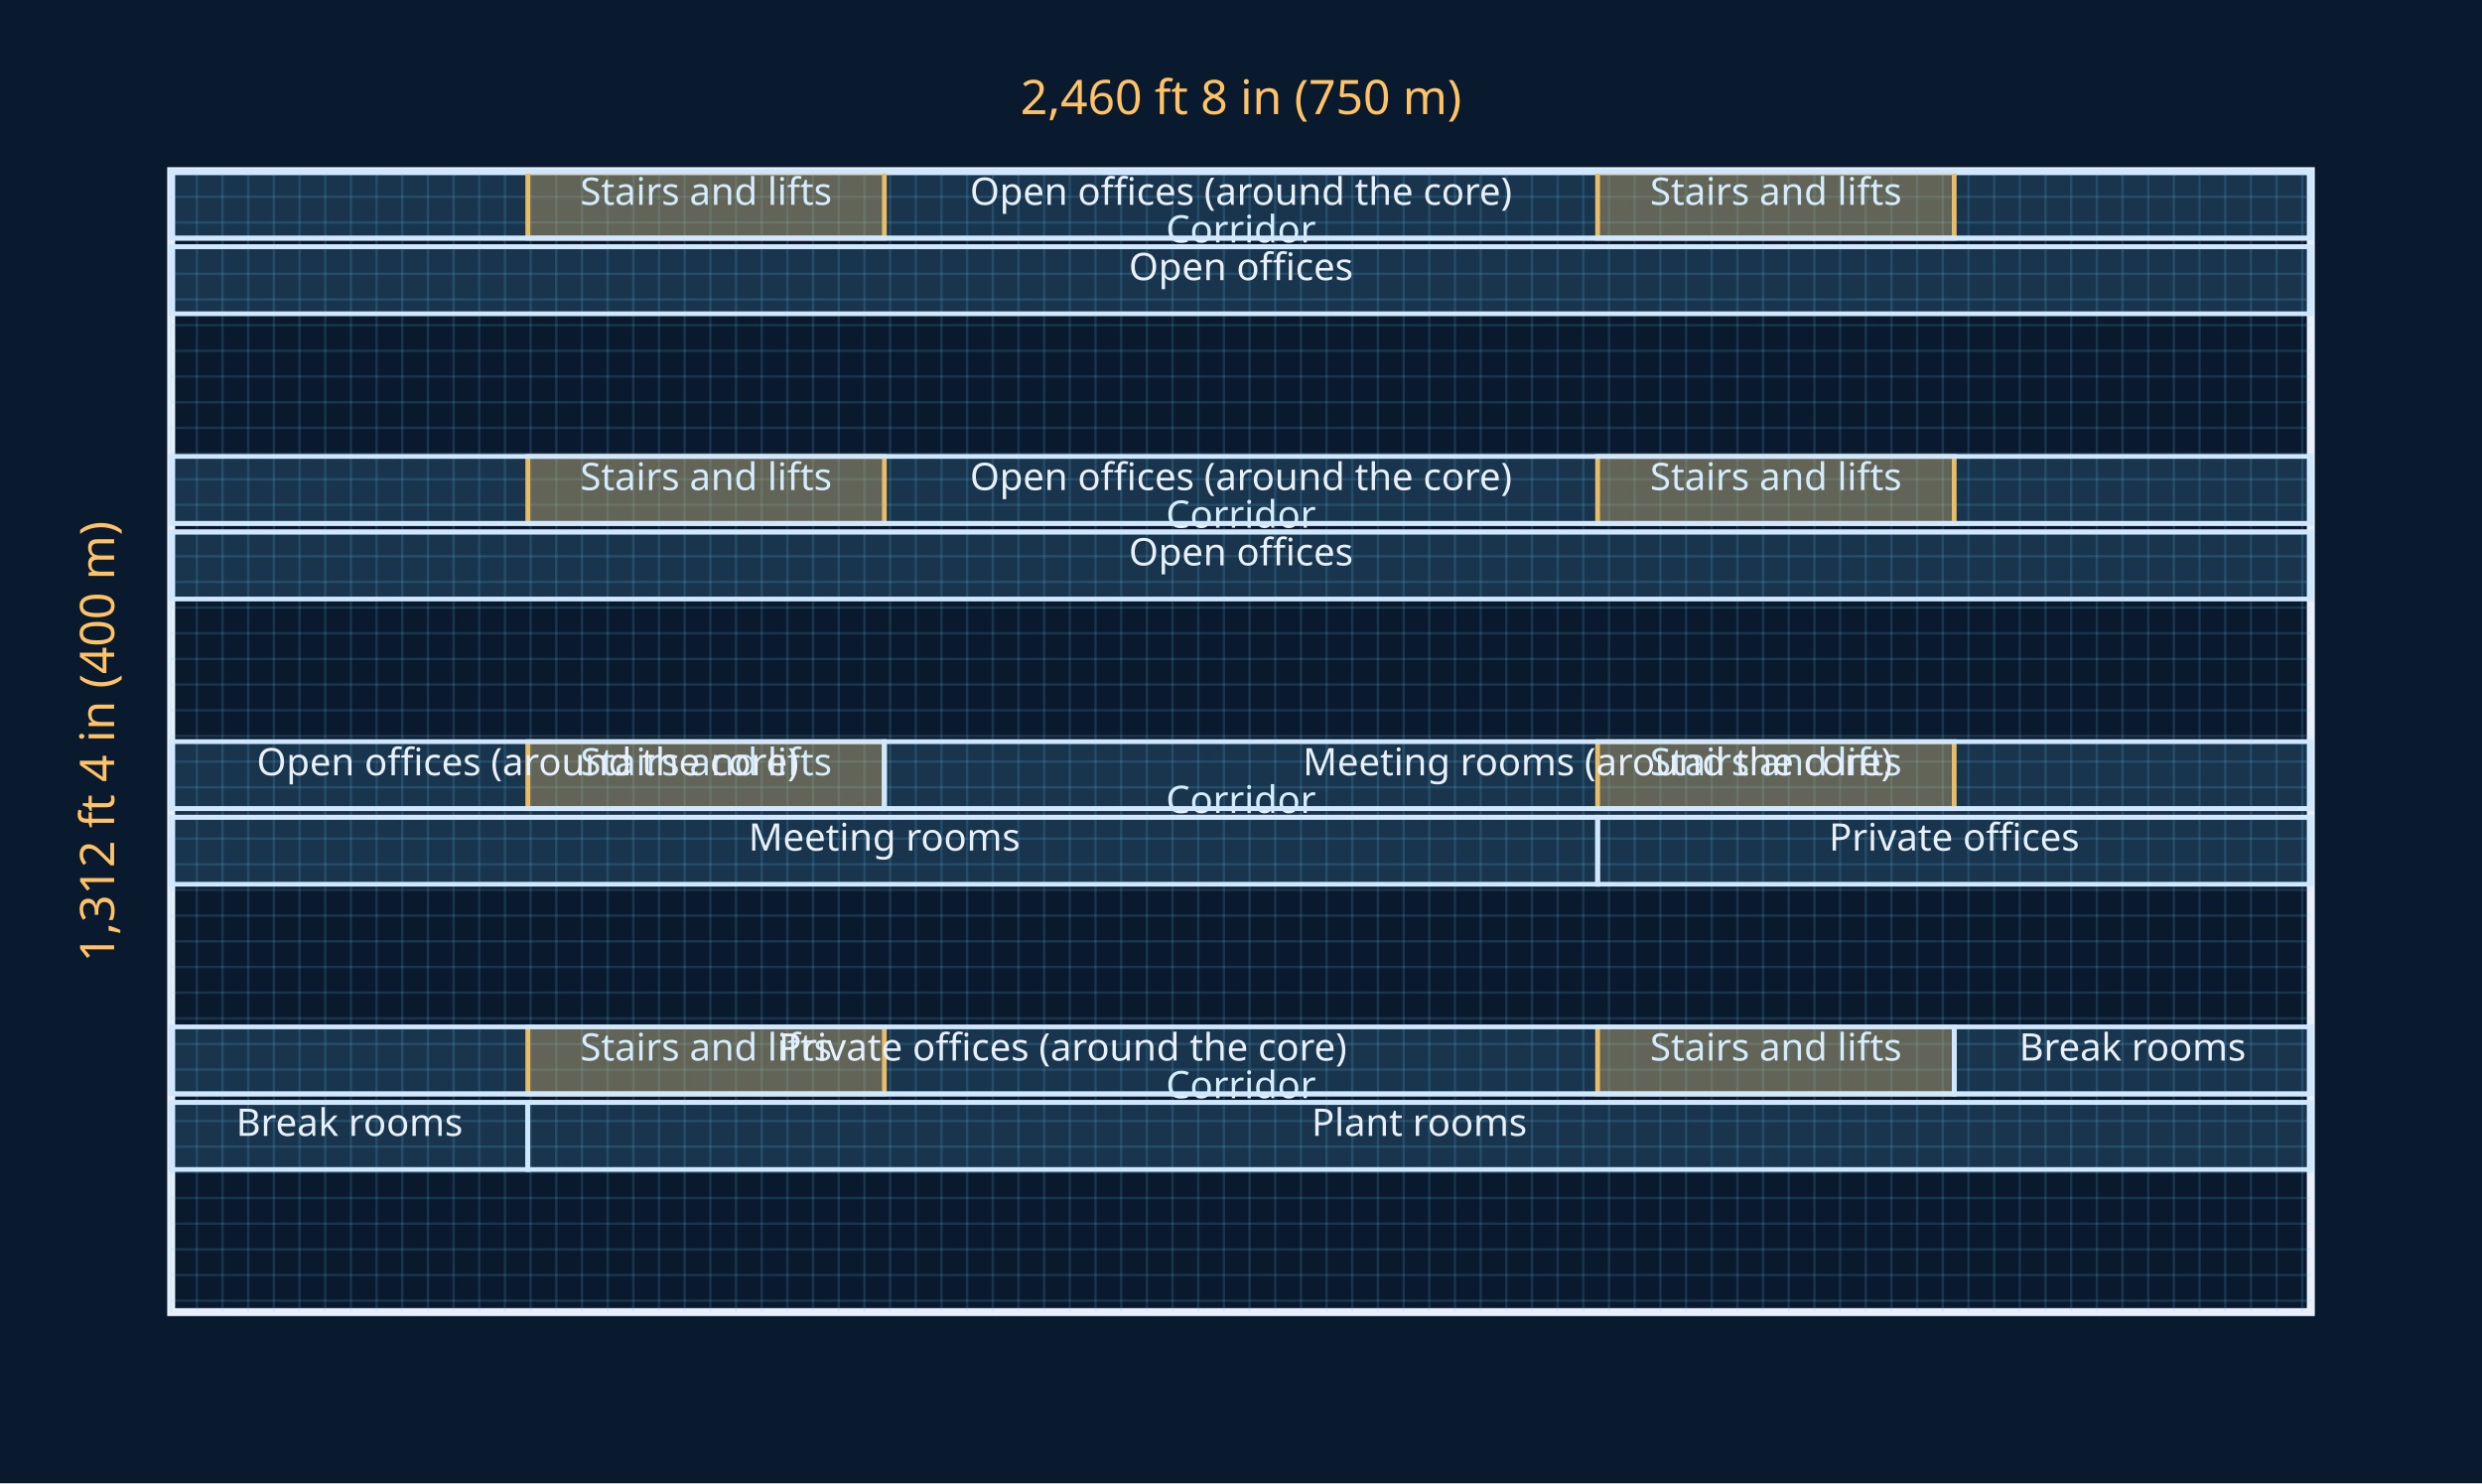
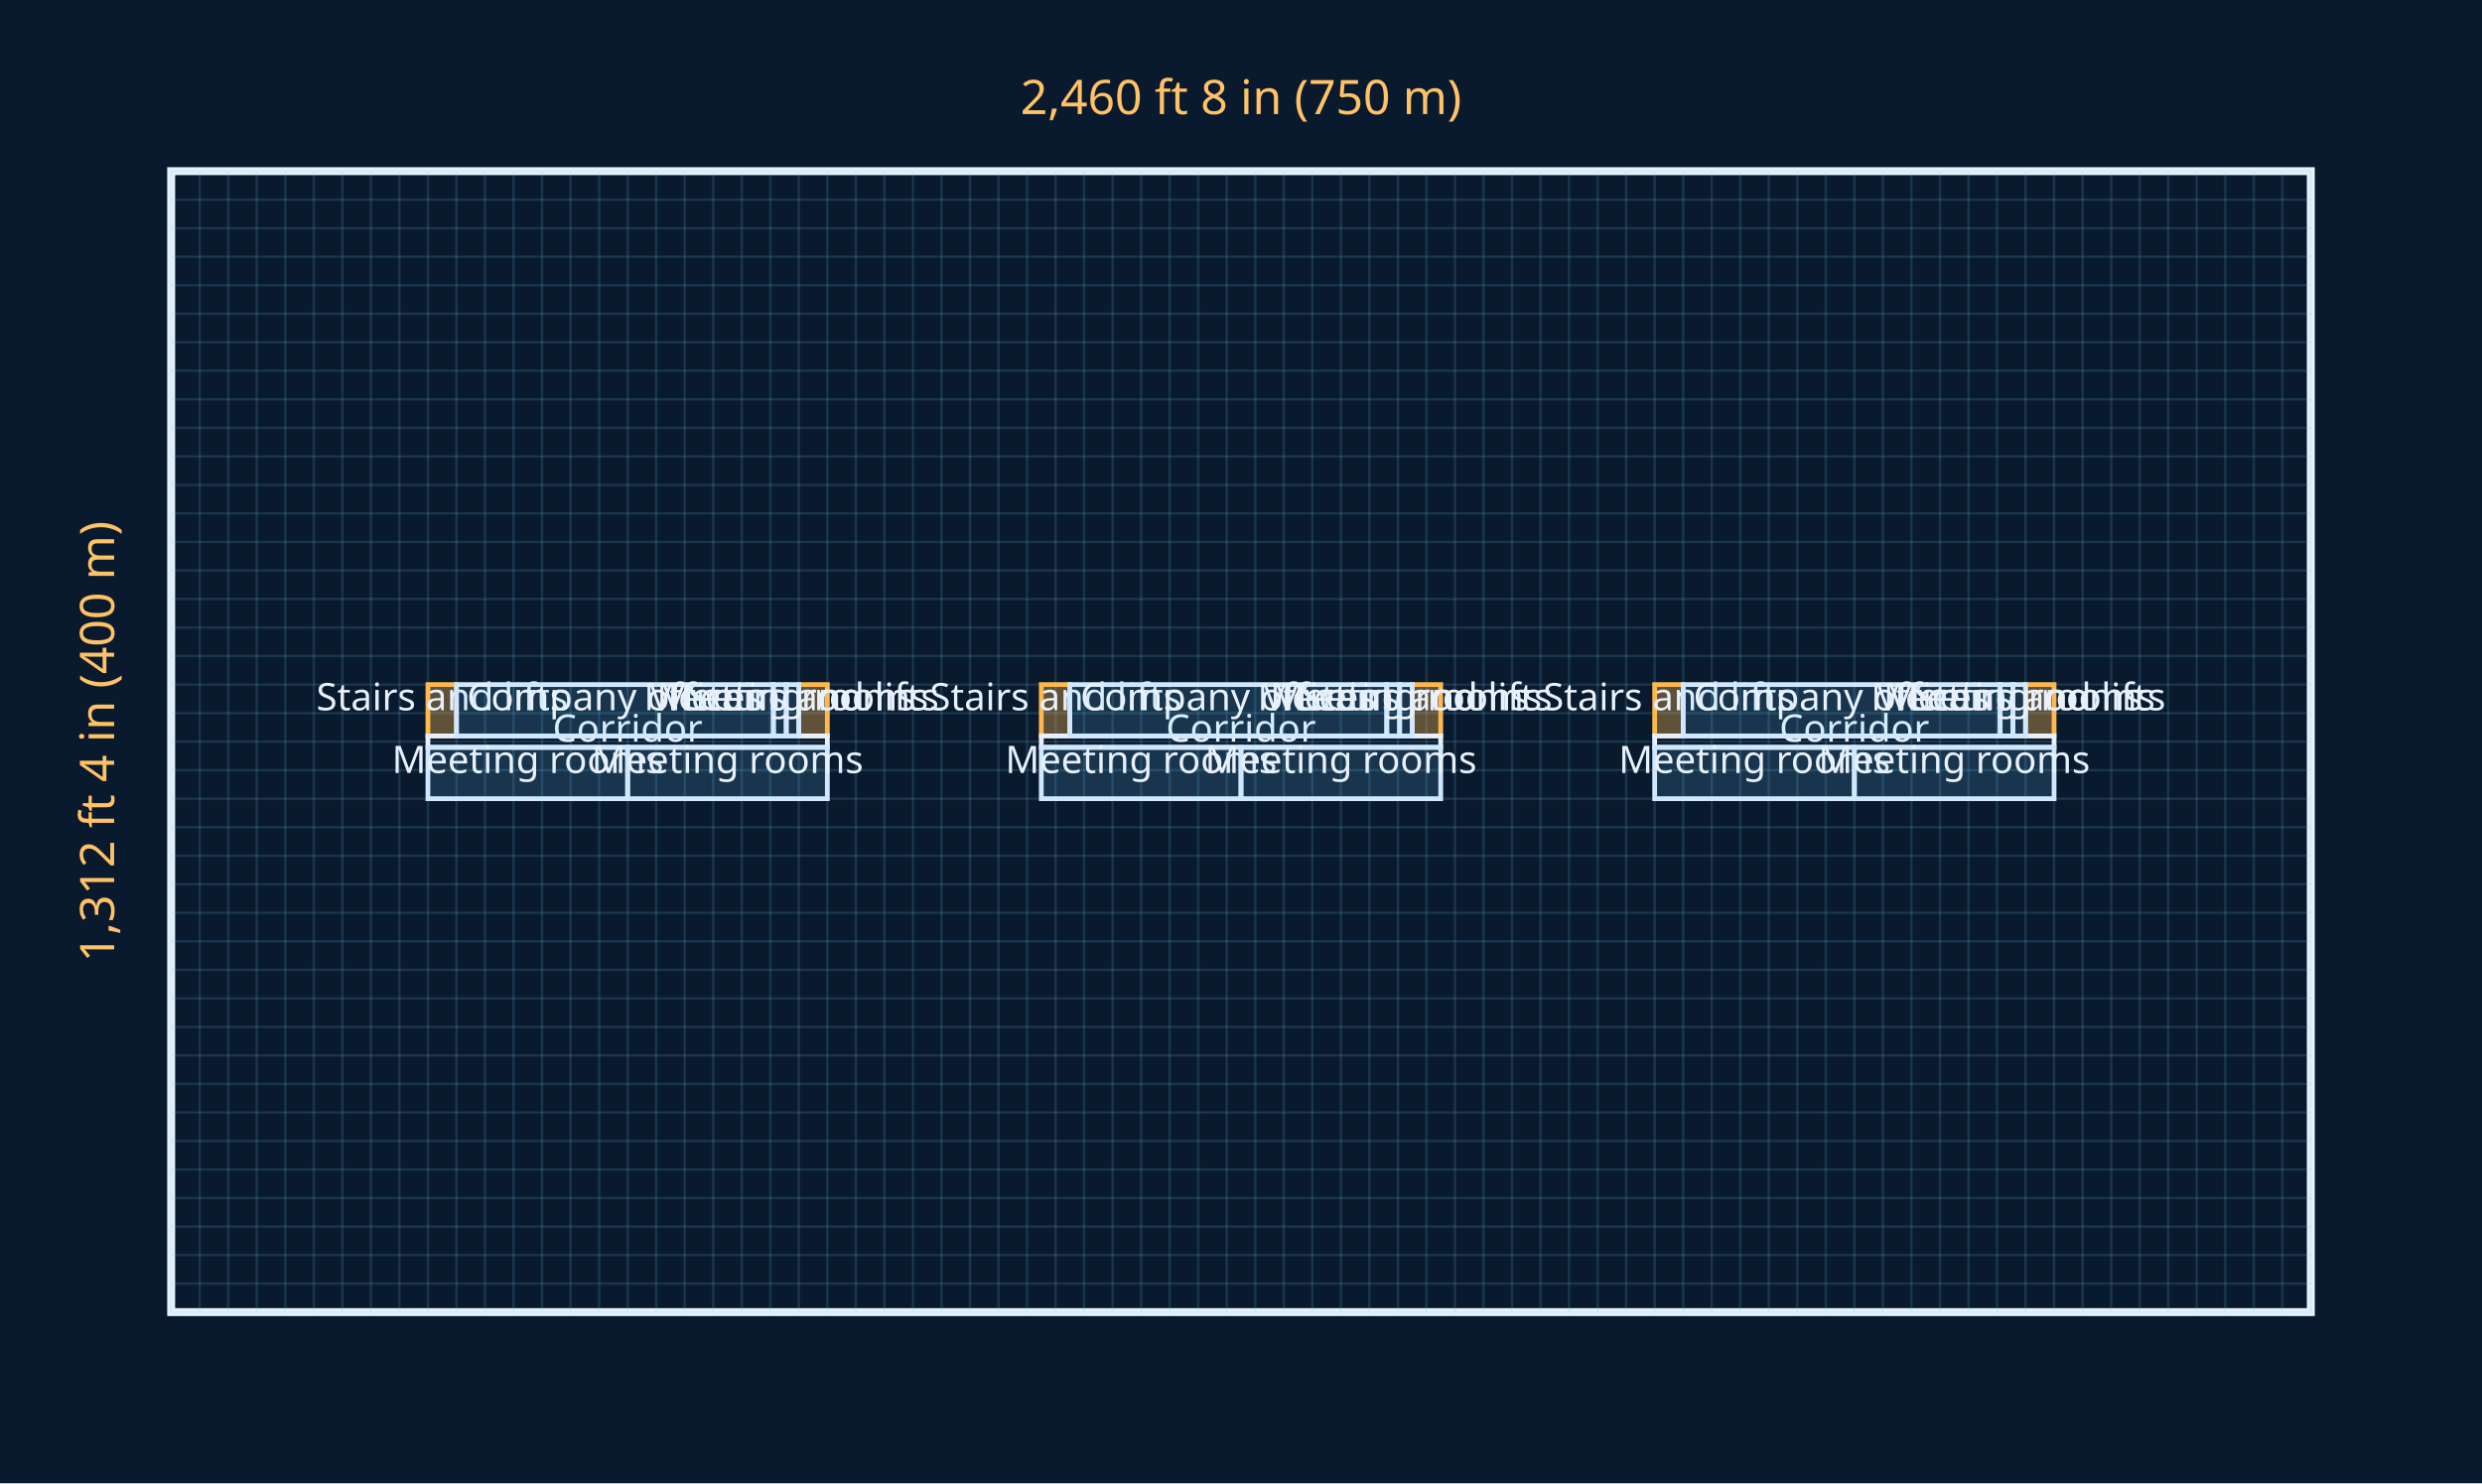
<svg xmlns="http://www.w3.org/2000/svg" viewBox="-60.0 -60.0 870.0 520.0" font-family="Segoe UI, sans-serif">
  <rect x="-60.0" y="-60.0" width="870.0" height="520.0" fill="#0a1a2e" />
  <rect x="0" y="0" width="750.0" height="400.0" fill="none" stroke="#e8f1fb" stroke-width="2.78" />
  <line x1="0.0" y1="0" x2="0.0" y2="400.0" stroke="#6fd0ff" stroke-opacity=".15" stroke-width="0.83" />
-   <line x1="9.0" y1="0" x2="9.0" y2="400.0" stroke="#6fd0ff" stroke-opacity=".15" stroke-width="0.83" />
-   <line x1="18.0" y1="0" x2="18.0" y2="400.0" stroke="#6fd0ff" stroke-opacity=".15" stroke-width="0.83" />
-   <line x1="27.0" y1="0" x2="27.0" y2="400.0" stroke="#6fd0ff" stroke-opacity=".15" stroke-width="0.83" />
-   <line x1="36.0" y1="0" x2="36.0" y2="400.0" stroke="#6fd0ff" stroke-opacity=".15" stroke-width="0.83" />
-   <line x1="45.0" y1="0" x2="45.0" y2="400.0" stroke="#6fd0ff" stroke-opacity=".15" stroke-width="0.83" />
-   <line x1="54.0" y1="0" x2="54.0" y2="400.0" stroke="#6fd0ff" stroke-opacity=".15" stroke-width="0.83" />
-   <line x1="63.0" y1="0" x2="63.0" y2="400.0" stroke="#6fd0ff" stroke-opacity=".15" stroke-width="0.83" />
-   <line x1="72.0" y1="0" x2="72.0" y2="400.0" stroke="#6fd0ff" stroke-opacity=".15" stroke-width="0.83" />
-   <line x1="81.0" y1="0" x2="81.0" y2="400.0" stroke="#6fd0ff" stroke-opacity=".15" stroke-width="0.83" />
+   <line x1="10.0" y1="0" x2="10.0" y2="400.0" stroke="#6fd0ff" stroke-opacity=".15" stroke-width="0.83" />
+   <line x1="20.0" y1="0" x2="20.0" y2="400.0" stroke="#6fd0ff" stroke-opacity=".15" stroke-width="0.83" />
+   <line x1="30.0" y1="0" x2="30.0" y2="400.0" stroke="#6fd0ff" stroke-opacity=".15" stroke-width="0.83" />
+   <line x1="40.0" y1="0" x2="40.0" y2="400.0" stroke="#6fd0ff" stroke-opacity=".15" stroke-width="0.83" />
+   <line x1="50.0" y1="0" x2="50.0" y2="400.0" stroke="#6fd0ff" stroke-opacity=".15" stroke-width="0.83" />
+   <line x1="60.0" y1="0" x2="60.0" y2="400.0" stroke="#6fd0ff" stroke-opacity=".15" stroke-width="0.83" />
+   <line x1="70.0" y1="0" x2="70.0" y2="400.0" stroke="#6fd0ff" stroke-opacity=".15" stroke-width="0.83" />
+   <line x1="80.0" y1="0" x2="80.0" y2="400.0" stroke="#6fd0ff" stroke-opacity=".15" stroke-width="0.83" />
  <line x1="90.0" y1="0" x2="90.0" y2="400.0" stroke="#6fd0ff" stroke-opacity=".15" stroke-width="0.83" />
-   <line x1="99.0" y1="0" x2="99.0" y2="400.0" stroke="#6fd0ff" stroke-opacity=".15" stroke-width="0.83" />
-   <line x1="108.0" y1="0" x2="108.0" y2="400.0" stroke="#6fd0ff" stroke-opacity=".15" stroke-width="0.83" />
-   <line x1="117.0" y1="0" x2="117.0" y2="400.0" stroke="#6fd0ff" stroke-opacity=".15" stroke-width="0.83" />
-   <line x1="126.0" y1="0" x2="126.0" y2="400.0" stroke="#6fd0ff" stroke-opacity=".15" stroke-width="0.83" />
-   <line x1="135.0" y1="0" x2="135.0" y2="400.0" stroke="#6fd0ff" stroke-opacity=".15" stroke-width="0.83" />
-   <line x1="144.0" y1="0" x2="144.0" y2="400.0" stroke="#6fd0ff" stroke-opacity=".15" stroke-width="0.83" />
-   <line x1="153.0" y1="0" x2="153.0" y2="400.0" stroke="#6fd0ff" stroke-opacity=".15" stroke-width="0.83" />
-   <line x1="162.0" y1="0" x2="162.0" y2="400.0" stroke="#6fd0ff" stroke-opacity=".15" stroke-width="0.83" />
-   <line x1="171.0" y1="0" x2="171.0" y2="400.0" stroke="#6fd0ff" stroke-opacity=".15" stroke-width="0.83" />
+   <line x1="100.0" y1="0" x2="100.0" y2="400.0" stroke="#6fd0ff" stroke-opacity=".15" stroke-width="0.83" />
+   <line x1="110.0" y1="0" x2="110.0" y2="400.0" stroke="#6fd0ff" stroke-opacity=".15" stroke-width="0.83" />
+   <line x1="120.0" y1="0" x2="120.0" y2="400.0" stroke="#6fd0ff" stroke-opacity=".15" stroke-width="0.83" />
+   <line x1="130.0" y1="0" x2="130.0" y2="400.0" stroke="#6fd0ff" stroke-opacity=".15" stroke-width="0.83" />
+   <line x1="140.0" y1="0" x2="140.0" y2="400.0" stroke="#6fd0ff" stroke-opacity=".15" stroke-width="0.83" />
+   <line x1="150.0" y1="0" x2="150.0" y2="400.0" stroke="#6fd0ff" stroke-opacity=".15" stroke-width="0.83" />
+   <line x1="160.0" y1="0" x2="160.0" y2="400.0" stroke="#6fd0ff" stroke-opacity=".15" stroke-width="0.83" />
+   <line x1="170.0" y1="0" x2="170.0" y2="400.0" stroke="#6fd0ff" stroke-opacity=".15" stroke-width="0.83" />
  <line x1="180.0" y1="0" x2="180.0" y2="400.0" stroke="#6fd0ff" stroke-opacity=".15" stroke-width="0.83" />
-   <line x1="189.0" y1="0" x2="189.0" y2="400.0" stroke="#6fd0ff" stroke-opacity=".15" stroke-width="0.83" />
-   <line x1="198.0" y1="0" x2="198.0" y2="400.0" stroke="#6fd0ff" stroke-opacity=".15" stroke-width="0.83" />
-   <line x1="207.0" y1="0" x2="207.0" y2="400.0" stroke="#6fd0ff" stroke-opacity=".15" stroke-width="0.83" />
-   <line x1="216.0" y1="0" x2="216.0" y2="400.0" stroke="#6fd0ff" stroke-opacity=".15" stroke-width="0.83" />
-   <line x1="225.0" y1="0" x2="225.0" y2="400.0" stroke="#6fd0ff" stroke-opacity=".15" stroke-width="0.83" />
-   <line x1="234.0" y1="0" x2="234.0" y2="400.0" stroke="#6fd0ff" stroke-opacity=".15" stroke-width="0.83" />
-   <line x1="243.0" y1="0" x2="243.0" y2="400.0" stroke="#6fd0ff" stroke-opacity=".15" stroke-width="0.83" />
-   <line x1="252.0" y1="0" x2="252.0" y2="400.0" stroke="#6fd0ff" stroke-opacity=".15" stroke-width="0.83" />
-   <line x1="261.0" y1="0" x2="261.0" y2="400.0" stroke="#6fd0ff" stroke-opacity=".15" stroke-width="0.83" />
+   <line x1="190.0" y1="0" x2="190.0" y2="400.0" stroke="#6fd0ff" stroke-opacity=".15" stroke-width="0.83" />
+   <line x1="200.0" y1="0" x2="200.0" y2="400.0" stroke="#6fd0ff" stroke-opacity=".15" stroke-width="0.83" />
+   <line x1="210.0" y1="0" x2="210.0" y2="400.0" stroke="#6fd0ff" stroke-opacity=".15" stroke-width="0.83" />
+   <line x1="220.0" y1="0" x2="220.0" y2="400.0" stroke="#6fd0ff" stroke-opacity=".15" stroke-width="0.83" />
+   <line x1="230.0" y1="0" x2="230.0" y2="400.0" stroke="#6fd0ff" stroke-opacity=".15" stroke-width="0.83" />
+   <line x1="240.0" y1="0" x2="240.0" y2="400.0" stroke="#6fd0ff" stroke-opacity=".15" stroke-width="0.83" />
+   <line x1="250.0" y1="0" x2="250.0" y2="400.0" stroke="#6fd0ff" stroke-opacity=".15" stroke-width="0.83" />
+   <line x1="260.0" y1="0" x2="260.0" y2="400.0" stroke="#6fd0ff" stroke-opacity=".15" stroke-width="0.83" />
  <line x1="270.0" y1="0" x2="270.0" y2="400.0" stroke="#6fd0ff" stroke-opacity=".15" stroke-width="0.83" />
-   <line x1="279.0" y1="0" x2="279.0" y2="400.0" stroke="#6fd0ff" stroke-opacity=".15" stroke-width="0.83" />
-   <line x1="288.0" y1="0" x2="288.0" y2="400.0" stroke="#6fd0ff" stroke-opacity=".15" stroke-width="0.83" />
-   <line x1="297.0" y1="0" x2="297.0" y2="400.0" stroke="#6fd0ff" stroke-opacity=".15" stroke-width="0.83" />
-   <line x1="306.0" y1="0" x2="306.0" y2="400.0" stroke="#6fd0ff" stroke-opacity=".15" stroke-width="0.83" />
-   <line x1="315.0" y1="0" x2="315.0" y2="400.0" stroke="#6fd0ff" stroke-opacity=".15" stroke-width="0.83" />
-   <line x1="324.0" y1="0" x2="324.0" y2="400.0" stroke="#6fd0ff" stroke-opacity=".15" stroke-width="0.83" />
-   <line x1="333.0" y1="0" x2="333.0" y2="400.0" stroke="#6fd0ff" stroke-opacity=".15" stroke-width="0.83" />
-   <line x1="342.0" y1="0" x2="342.0" y2="400.0" stroke="#6fd0ff" stroke-opacity=".15" stroke-width="0.83" />
-   <line x1="351.0" y1="0" x2="351.0" y2="400.0" stroke="#6fd0ff" stroke-opacity=".15" stroke-width="0.83" />
+   <line x1="280.0" y1="0" x2="280.0" y2="400.0" stroke="#6fd0ff" stroke-opacity=".15" stroke-width="0.83" />
+   <line x1="290.0" y1="0" x2="290.0" y2="400.0" stroke="#6fd0ff" stroke-opacity=".15" stroke-width="0.83" />
+   <line x1="300.0" y1="0" x2="300.0" y2="400.0" stroke="#6fd0ff" stroke-opacity=".15" stroke-width="0.83" />
+   <line x1="310.0" y1="0" x2="310.0" y2="400.0" stroke="#6fd0ff" stroke-opacity=".15" stroke-width="0.83" />
+   <line x1="320.0" y1="0" x2="320.0" y2="400.0" stroke="#6fd0ff" stroke-opacity=".15" stroke-width="0.83" />
+   <line x1="330.0" y1="0" x2="330.0" y2="400.0" stroke="#6fd0ff" stroke-opacity=".15" stroke-width="0.83" />
+   <line x1="340.0" y1="0" x2="340.0" y2="400.0" stroke="#6fd0ff" stroke-opacity=".15" stroke-width="0.83" />
+   <line x1="350.0" y1="0" x2="350.0" y2="400.0" stroke="#6fd0ff" stroke-opacity=".15" stroke-width="0.83" />
  <line x1="360.0" y1="0" x2="360.0" y2="400.0" stroke="#6fd0ff" stroke-opacity=".15" stroke-width="0.83" />
-   <line x1="369.0" y1="0" x2="369.0" y2="400.0" stroke="#6fd0ff" stroke-opacity=".15" stroke-width="0.83" />
-   <line x1="378.0" y1="0" x2="378.0" y2="400.0" stroke="#6fd0ff" stroke-opacity=".15" stroke-width="0.83" />
-   <line x1="387.0" y1="0" x2="387.0" y2="400.0" stroke="#6fd0ff" stroke-opacity=".15" stroke-width="0.83" />
-   <line x1="396.0" y1="0" x2="396.0" y2="400.0" stroke="#6fd0ff" stroke-opacity=".15" stroke-width="0.83" />
-   <line x1="405.0" y1="0" x2="405.0" y2="400.0" stroke="#6fd0ff" stroke-opacity=".15" stroke-width="0.83" />
-   <line x1="414.0" y1="0" x2="414.0" y2="400.0" stroke="#6fd0ff" stroke-opacity=".15" stroke-width="0.83" />
-   <line x1="423.0" y1="0" x2="423.0" y2="400.0" stroke="#6fd0ff" stroke-opacity=".15" stroke-width="0.83" />
-   <line x1="432.0" y1="0" x2="432.0" y2="400.0" stroke="#6fd0ff" stroke-opacity=".15" stroke-width="0.83" />
-   <line x1="441.0" y1="0" x2="441.0" y2="400.0" stroke="#6fd0ff" stroke-opacity=".15" stroke-width="0.83" />
+   <line x1="370.0" y1="0" x2="370.0" y2="400.0" stroke="#6fd0ff" stroke-opacity=".15" stroke-width="0.83" />
+   <line x1="380.0" y1="0" x2="380.0" y2="400.0" stroke="#6fd0ff" stroke-opacity=".15" stroke-width="0.83" />
+   <line x1="390.0" y1="0" x2="390.0" y2="400.0" stroke="#6fd0ff" stroke-opacity=".15" stroke-width="0.83" />
+   <line x1="400.0" y1="0" x2="400.0" y2="400.0" stroke="#6fd0ff" stroke-opacity=".15" stroke-width="0.83" />
+   <line x1="410.0" y1="0" x2="410.0" y2="400.0" stroke="#6fd0ff" stroke-opacity=".15" stroke-width="0.83" />
+   <line x1="420.0" y1="0" x2="420.0" y2="400.0" stroke="#6fd0ff" stroke-opacity=".15" stroke-width="0.83" />
+   <line x1="430.0" y1="0" x2="430.0" y2="400.0" stroke="#6fd0ff" stroke-opacity=".15" stroke-width="0.83" />
+   <line x1="440.0" y1="0" x2="440.0" y2="400.0" stroke="#6fd0ff" stroke-opacity=".15" stroke-width="0.83" />
  <line x1="450.0" y1="0" x2="450.0" y2="400.0" stroke="#6fd0ff" stroke-opacity=".15" stroke-width="0.83" />
-   <line x1="459.0" y1="0" x2="459.0" y2="400.0" stroke="#6fd0ff" stroke-opacity=".15" stroke-width="0.83" />
-   <line x1="468.0" y1="0" x2="468.0" y2="400.0" stroke="#6fd0ff" stroke-opacity=".15" stroke-width="0.83" />
-   <line x1="477.0" y1="0" x2="477.0" y2="400.0" stroke="#6fd0ff" stroke-opacity=".15" stroke-width="0.83" />
-   <line x1="486.0" y1="0" x2="486.0" y2="400.0" stroke="#6fd0ff" stroke-opacity=".15" stroke-width="0.83" />
-   <line x1="495.0" y1="0" x2="495.0" y2="400.0" stroke="#6fd0ff" stroke-opacity=".15" stroke-width="0.83" />
-   <line x1="504.0" y1="0" x2="504.0" y2="400.0" stroke="#6fd0ff" stroke-opacity=".15" stroke-width="0.83" />
-   <line x1="513.0" y1="0" x2="513.0" y2="400.0" stroke="#6fd0ff" stroke-opacity=".15" stroke-width="0.83" />
-   <line x1="522.0" y1="0" x2="522.0" y2="400.0" stroke="#6fd0ff" stroke-opacity=".15" stroke-width="0.83" />
-   <line x1="531.0" y1="0" x2="531.0" y2="400.0" stroke="#6fd0ff" stroke-opacity=".15" stroke-width="0.83" />
+   <line x1="460.0" y1="0" x2="460.0" y2="400.0" stroke="#6fd0ff" stroke-opacity=".15" stroke-width="0.83" />
+   <line x1="470.0" y1="0" x2="470.0" y2="400.0" stroke="#6fd0ff" stroke-opacity=".15" stroke-width="0.83" />
+   <line x1="480.0" y1="0" x2="480.0" y2="400.0" stroke="#6fd0ff" stroke-opacity=".15" stroke-width="0.83" />
+   <line x1="490.0" y1="0" x2="490.0" y2="400.0" stroke="#6fd0ff" stroke-opacity=".15" stroke-width="0.83" />
+   <line x1="500.0" y1="0" x2="500.0" y2="400.0" stroke="#6fd0ff" stroke-opacity=".15" stroke-width="0.83" />
+   <line x1="510.0" y1="0" x2="510.0" y2="400.0" stroke="#6fd0ff" stroke-opacity=".15" stroke-width="0.83" />
+   <line x1="520.0" y1="0" x2="520.0" y2="400.0" stroke="#6fd0ff" stroke-opacity=".15" stroke-width="0.83" />
+   <line x1="530.0" y1="0" x2="530.0" y2="400.0" stroke="#6fd0ff" stroke-opacity=".15" stroke-width="0.83" />
  <line x1="540.0" y1="0" x2="540.0" y2="400.0" stroke="#6fd0ff" stroke-opacity=".15" stroke-width="0.83" />
-   <line x1="549.0" y1="0" x2="549.0" y2="400.0" stroke="#6fd0ff" stroke-opacity=".15" stroke-width="0.83" />
-   <line x1="558.0" y1="0" x2="558.0" y2="400.0" stroke="#6fd0ff" stroke-opacity=".15" stroke-width="0.83" />
-   <line x1="567.0" y1="0" x2="567.0" y2="400.0" stroke="#6fd0ff" stroke-opacity=".15" stroke-width="0.83" />
-   <line x1="576.0" y1="0" x2="576.0" y2="400.0" stroke="#6fd0ff" stroke-opacity=".15" stroke-width="0.83" />
-   <line x1="585.0" y1="0" x2="585.0" y2="400.0" stroke="#6fd0ff" stroke-opacity=".15" stroke-width="0.83" />
-   <line x1="594.0" y1="0" x2="594.0" y2="400.0" stroke="#6fd0ff" stroke-opacity=".15" stroke-width="0.83" />
-   <line x1="603.0" y1="0" x2="603.0" y2="400.0" stroke="#6fd0ff" stroke-opacity=".15" stroke-width="0.83" />
-   <line x1="612.0" y1="0" x2="612.0" y2="400.0" stroke="#6fd0ff" stroke-opacity=".15" stroke-width="0.83" />
-   <line x1="621.0" y1="0" x2="621.0" y2="400.0" stroke="#6fd0ff" stroke-opacity=".15" stroke-width="0.83" />
+   <line x1="550.0" y1="0" x2="550.0" y2="400.0" stroke="#6fd0ff" stroke-opacity=".15" stroke-width="0.83" />
+   <line x1="560.0" y1="0" x2="560.0" y2="400.0" stroke="#6fd0ff" stroke-opacity=".15" stroke-width="0.83" />
+   <line x1="570.0" y1="0" x2="570.0" y2="400.0" stroke="#6fd0ff" stroke-opacity=".15" stroke-width="0.83" />
+   <line x1="580.0" y1="0" x2="580.0" y2="400.0" stroke="#6fd0ff" stroke-opacity=".15" stroke-width="0.83" />
+   <line x1="590.0" y1="0" x2="590.0" y2="400.0" stroke="#6fd0ff" stroke-opacity=".15" stroke-width="0.83" />
+   <line x1="600.0" y1="0" x2="600.0" y2="400.0" stroke="#6fd0ff" stroke-opacity=".15" stroke-width="0.83" />
+   <line x1="610.0" y1="0" x2="610.0" y2="400.0" stroke="#6fd0ff" stroke-opacity=".15" stroke-width="0.83" />
+   <line x1="620.0" y1="0" x2="620.0" y2="400.0" stroke="#6fd0ff" stroke-opacity=".15" stroke-width="0.83" />
  <line x1="630.0" y1="0" x2="630.0" y2="400.0" stroke="#6fd0ff" stroke-opacity=".15" stroke-width="0.83" />
-   <line x1="639.0" y1="0" x2="639.0" y2="400.0" stroke="#6fd0ff" stroke-opacity=".15" stroke-width="0.83" />
-   <line x1="648.0" y1="0" x2="648.0" y2="400.0" stroke="#6fd0ff" stroke-opacity=".15" stroke-width="0.83" />
-   <line x1="657.0" y1="0" x2="657.0" y2="400.0" stroke="#6fd0ff" stroke-opacity=".15" stroke-width="0.83" />
-   <line x1="666.0" y1="0" x2="666.0" y2="400.0" stroke="#6fd0ff" stroke-opacity=".15" stroke-width="0.83" />
-   <line x1="675.0" y1="0" x2="675.0" y2="400.0" stroke="#6fd0ff" stroke-opacity=".15" stroke-width="0.83" />
-   <line x1="684.0" y1="0" x2="684.0" y2="400.0" stroke="#6fd0ff" stroke-opacity=".15" stroke-width="0.83" />
-   <line x1="693.0" y1="0" x2="693.0" y2="400.0" stroke="#6fd0ff" stroke-opacity=".15" stroke-width="0.83" />
-   <line x1="702.0" y1="0" x2="702.0" y2="400.0" stroke="#6fd0ff" stroke-opacity=".15" stroke-width="0.83" />
-   <line x1="711.0" y1="0" x2="711.0" y2="400.0" stroke="#6fd0ff" stroke-opacity=".15" stroke-width="0.83" />
+   <line x1="640.0" y1="0" x2="640.0" y2="400.0" stroke="#6fd0ff" stroke-opacity=".15" stroke-width="0.83" />
+   <line x1="650.0" y1="0" x2="650.0" y2="400.0" stroke="#6fd0ff" stroke-opacity=".15" stroke-width="0.83" />
+   <line x1="660.0" y1="0" x2="660.0" y2="400.0" stroke="#6fd0ff" stroke-opacity=".15" stroke-width="0.83" />
+   <line x1="670.0" y1="0" x2="670.0" y2="400.0" stroke="#6fd0ff" stroke-opacity=".15" stroke-width="0.83" />
+   <line x1="680.0" y1="0" x2="680.0" y2="400.0" stroke="#6fd0ff" stroke-opacity=".15" stroke-width="0.83" />
+   <line x1="690.0" y1="0" x2="690.0" y2="400.0" stroke="#6fd0ff" stroke-opacity=".15" stroke-width="0.83" />
+   <line x1="700.0" y1="0" x2="700.0" y2="400.0" stroke="#6fd0ff" stroke-opacity=".15" stroke-width="0.83" />
+   <line x1="710.0" y1="0" x2="710.0" y2="400.0" stroke="#6fd0ff" stroke-opacity=".15" stroke-width="0.83" />
  <line x1="720.0" y1="0" x2="720.0" y2="400.0" stroke="#6fd0ff" stroke-opacity=".15" stroke-width="0.83" />
-   <line x1="729.0" y1="0" x2="729.0" y2="400.0" stroke="#6fd0ff" stroke-opacity=".15" stroke-width="0.83" />
-   <line x1="738.0" y1="0" x2="738.0" y2="400.0" stroke="#6fd0ff" stroke-opacity=".15" stroke-width="0.83" />
-   <line x1="747.0" y1="0" x2="747.0" y2="400.0" stroke="#6fd0ff" stroke-opacity=".15" stroke-width="0.83" />
+   <line x1="730.0" y1="0" x2="730.0" y2="400.0" stroke="#6fd0ff" stroke-opacity=".15" stroke-width="0.83" />
+   <line x1="740.0" y1="0" x2="740.0" y2="400.0" stroke="#6fd0ff" stroke-opacity=".15" stroke-width="0.83" />
+   <line x1="750.0" y1="0" x2="750.0" y2="400.0" stroke="#6fd0ff" stroke-opacity=".15" stroke-width="0.83" />
  <line x1="0" y1="0.0" x2="750.0" y2="0.0" stroke="#6fd0ff" stroke-opacity=".15" stroke-width="0.83" />
-   <line x1="0" y1="9.0" x2="750.0" y2="9.0" stroke="#6fd0ff" stroke-opacity=".15" stroke-width="0.83" />
-   <line x1="0" y1="18.0" x2="750.0" y2="18.0" stroke="#6fd0ff" stroke-opacity=".15" stroke-width="0.83" />
-   <line x1="0" y1="27.0" x2="750.0" y2="27.0" stroke="#6fd0ff" stroke-opacity=".15" stroke-width="0.83" />
-   <line x1="0" y1="36.0" x2="750.0" y2="36.0" stroke="#6fd0ff" stroke-opacity=".15" stroke-width="0.83" />
-   <line x1="0" y1="45.0" x2="750.0" y2="45.0" stroke="#6fd0ff" stroke-opacity=".15" stroke-width="0.83" />
-   <line x1="0" y1="54.0" x2="750.0" y2="54.0" stroke="#6fd0ff" stroke-opacity=".15" stroke-width="0.83" />
-   <line x1="0" y1="63.0" x2="750.0" y2="63.0" stroke="#6fd0ff" stroke-opacity=".15" stroke-width="0.83" />
-   <line x1="0" y1="72.0" x2="750.0" y2="72.0" stroke="#6fd0ff" stroke-opacity=".15" stroke-width="0.83" />
-   <line x1="0" y1="81.0" x2="750.0" y2="81.0" stroke="#6fd0ff" stroke-opacity=".15" stroke-width="0.83" />
+   <line x1="0" y1="10.0" x2="750.0" y2="10.0" stroke="#6fd0ff" stroke-opacity=".15" stroke-width="0.83" />
+   <line x1="0" y1="20.0" x2="750.0" y2="20.0" stroke="#6fd0ff" stroke-opacity=".15" stroke-width="0.83" />
+   <line x1="0" y1="30.0" x2="750.0" y2="30.0" stroke="#6fd0ff" stroke-opacity=".15" stroke-width="0.83" />
+   <line x1="0" y1="40.0" x2="750.0" y2="40.0" stroke="#6fd0ff" stroke-opacity=".15" stroke-width="0.83" />
+   <line x1="0" y1="50.0" x2="750.0" y2="50.0" stroke="#6fd0ff" stroke-opacity=".15" stroke-width="0.83" />
+   <line x1="0" y1="60.0" x2="750.0" y2="60.0" stroke="#6fd0ff" stroke-opacity=".15" stroke-width="0.83" />
+   <line x1="0" y1="70.0" x2="750.0" y2="70.0" stroke="#6fd0ff" stroke-opacity=".15" stroke-width="0.83" />
+   <line x1="0" y1="80.0" x2="750.0" y2="80.0" stroke="#6fd0ff" stroke-opacity=".15" stroke-width="0.83" />
  <line x1="0" y1="90.0" x2="750.0" y2="90.0" stroke="#6fd0ff" stroke-opacity=".15" stroke-width="0.83" />
-   <line x1="0" y1="99.0" x2="750.0" y2="99.0" stroke="#6fd0ff" stroke-opacity=".15" stroke-width="0.83" />
-   <line x1="0" y1="108.0" x2="750.0" y2="108.0" stroke="#6fd0ff" stroke-opacity=".15" stroke-width="0.83" />
-   <line x1="0" y1="117.0" x2="750.0" y2="117.0" stroke="#6fd0ff" stroke-opacity=".15" stroke-width="0.83" />
-   <line x1="0" y1="126.0" x2="750.0" y2="126.0" stroke="#6fd0ff" stroke-opacity=".15" stroke-width="0.83" />
-   <line x1="0" y1="135.0" x2="750.0" y2="135.0" stroke="#6fd0ff" stroke-opacity=".15" stroke-width="0.83" />
-   <line x1="0" y1="144.0" x2="750.0" y2="144.0" stroke="#6fd0ff" stroke-opacity=".15" stroke-width="0.83" />
-   <line x1="0" y1="153.0" x2="750.0" y2="153.0" stroke="#6fd0ff" stroke-opacity=".15" stroke-width="0.83" />
-   <line x1="0" y1="162.0" x2="750.0" y2="162.0" stroke="#6fd0ff" stroke-opacity=".15" stroke-width="0.83" />
-   <line x1="0" y1="171.0" x2="750.0" y2="171.0" stroke="#6fd0ff" stroke-opacity=".15" stroke-width="0.83" />
+   <line x1="0" y1="100.0" x2="750.0" y2="100.0" stroke="#6fd0ff" stroke-opacity=".15" stroke-width="0.83" />
+   <line x1="0" y1="110.0" x2="750.0" y2="110.0" stroke="#6fd0ff" stroke-opacity=".15" stroke-width="0.83" />
+   <line x1="0" y1="120.0" x2="750.0" y2="120.0" stroke="#6fd0ff" stroke-opacity=".15" stroke-width="0.83" />
+   <line x1="0" y1="130.0" x2="750.0" y2="130.0" stroke="#6fd0ff" stroke-opacity=".15" stroke-width="0.83" />
+   <line x1="0" y1="140.0" x2="750.0" y2="140.0" stroke="#6fd0ff" stroke-opacity=".15" stroke-width="0.83" />
+   <line x1="0" y1="150.0" x2="750.0" y2="150.0" stroke="#6fd0ff" stroke-opacity=".15" stroke-width="0.83" />
+   <line x1="0" y1="160.0" x2="750.0" y2="160.0" stroke="#6fd0ff" stroke-opacity=".15" stroke-width="0.83" />
+   <line x1="0" y1="170.0" x2="750.0" y2="170.0" stroke="#6fd0ff" stroke-opacity=".15" stroke-width="0.83" />
  <line x1="0" y1="180.0" x2="750.0" y2="180.0" stroke="#6fd0ff" stroke-opacity=".15" stroke-width="0.83" />
-   <line x1="0" y1="189.0" x2="750.0" y2="189.0" stroke="#6fd0ff" stroke-opacity=".15" stroke-width="0.83" />
-   <line x1="0" y1="198.0" x2="750.0" y2="198.0" stroke="#6fd0ff" stroke-opacity=".15" stroke-width="0.83" />
-   <line x1="0" y1="207.0" x2="750.0" y2="207.0" stroke="#6fd0ff" stroke-opacity=".15" stroke-width="0.83" />
-   <line x1="0" y1="216.0" x2="750.0" y2="216.0" stroke="#6fd0ff" stroke-opacity=".15" stroke-width="0.83" />
-   <line x1="0" y1="225.0" x2="750.0" y2="225.0" stroke="#6fd0ff" stroke-opacity=".15" stroke-width="0.83" />
-   <line x1="0" y1="234.0" x2="750.0" y2="234.0" stroke="#6fd0ff" stroke-opacity=".15" stroke-width="0.83" />
-   <line x1="0" y1="243.0" x2="750.0" y2="243.0" stroke="#6fd0ff" stroke-opacity=".15" stroke-width="0.83" />
-   <line x1="0" y1="252.0" x2="750.0" y2="252.0" stroke="#6fd0ff" stroke-opacity=".15" stroke-width="0.83" />
-   <line x1="0" y1="261.0" x2="750.0" y2="261.0" stroke="#6fd0ff" stroke-opacity=".15" stroke-width="0.83" />
+   <line x1="0" y1="190.0" x2="750.0" y2="190.0" stroke="#6fd0ff" stroke-opacity=".15" stroke-width="0.83" />
+   <line x1="0" y1="200.0" x2="750.0" y2="200.0" stroke="#6fd0ff" stroke-opacity=".15" stroke-width="0.83" />
+   <line x1="0" y1="210.0" x2="750.0" y2="210.0" stroke="#6fd0ff" stroke-opacity=".15" stroke-width="0.83" />
+   <line x1="0" y1="220.0" x2="750.0" y2="220.0" stroke="#6fd0ff" stroke-opacity=".15" stroke-width="0.83" />
+   <line x1="0" y1="230.0" x2="750.0" y2="230.0" stroke="#6fd0ff" stroke-opacity=".15" stroke-width="0.83" />
+   <line x1="0" y1="240.0" x2="750.0" y2="240.0" stroke="#6fd0ff" stroke-opacity=".15" stroke-width="0.83" />
+   <line x1="0" y1="250.0" x2="750.0" y2="250.0" stroke="#6fd0ff" stroke-opacity=".15" stroke-width="0.83" />
+   <line x1="0" y1="260.0" x2="750.0" y2="260.0" stroke="#6fd0ff" stroke-opacity=".15" stroke-width="0.83" />
  <line x1="0" y1="270.0" x2="750.0" y2="270.0" stroke="#6fd0ff" stroke-opacity=".15" stroke-width="0.83" />
-   <line x1="0" y1="279.0" x2="750.0" y2="279.0" stroke="#6fd0ff" stroke-opacity=".15" stroke-width="0.83" />
-   <line x1="0" y1="288.0" x2="750.0" y2="288.0" stroke="#6fd0ff" stroke-opacity=".15" stroke-width="0.83" />
-   <line x1="0" y1="297.0" x2="750.0" y2="297.0" stroke="#6fd0ff" stroke-opacity=".15" stroke-width="0.83" />
-   <line x1="0" y1="306.0" x2="750.0" y2="306.0" stroke="#6fd0ff" stroke-opacity=".15" stroke-width="0.83" />
-   <line x1="0" y1="315.0" x2="750.0" y2="315.0" stroke="#6fd0ff" stroke-opacity=".15" stroke-width="0.83" />
-   <line x1="0" y1="324.0" x2="750.0" y2="324.0" stroke="#6fd0ff" stroke-opacity=".15" stroke-width="0.83" />
-   <line x1="0" y1="333.0" x2="750.0" y2="333.0" stroke="#6fd0ff" stroke-opacity=".15" stroke-width="0.83" />
-   <line x1="0" y1="342.0" x2="750.0" y2="342.0" stroke="#6fd0ff" stroke-opacity=".15" stroke-width="0.83" />
-   <line x1="0" y1="351.0" x2="750.0" y2="351.0" stroke="#6fd0ff" stroke-opacity=".15" stroke-width="0.83" />
+   <line x1="0" y1="280.0" x2="750.0" y2="280.0" stroke="#6fd0ff" stroke-opacity=".15" stroke-width="0.83" />
+   <line x1="0" y1="290.0" x2="750.0" y2="290.0" stroke="#6fd0ff" stroke-opacity=".15" stroke-width="0.83" />
+   <line x1="0" y1="300.0" x2="750.0" y2="300.0" stroke="#6fd0ff" stroke-opacity=".15" stroke-width="0.83" />
+   <line x1="0" y1="310.0" x2="750.0" y2="310.0" stroke="#6fd0ff" stroke-opacity=".15" stroke-width="0.83" />
+   <line x1="0" y1="320.0" x2="750.0" y2="320.0" stroke="#6fd0ff" stroke-opacity=".15" stroke-width="0.83" />
+   <line x1="0" y1="330.0" x2="750.0" y2="330.0" stroke="#6fd0ff" stroke-opacity=".15" stroke-width="0.83" />
+   <line x1="0" y1="340.0" x2="750.0" y2="340.0" stroke="#6fd0ff" stroke-opacity=".15" stroke-width="0.83" />
+   <line x1="0" y1="350.0" x2="750.0" y2="350.0" stroke="#6fd0ff" stroke-opacity=".15" stroke-width="0.83" />
  <line x1="0" y1="360.0" x2="750.0" y2="360.0" stroke="#6fd0ff" stroke-opacity=".15" stroke-width="0.83" />
-   <line x1="0" y1="369.0" x2="750.0" y2="369.0" stroke="#6fd0ff" stroke-opacity=".15" stroke-width="0.83" />
-   <line x1="0" y1="378.0" x2="750.0" y2="378.0" stroke="#6fd0ff" stroke-opacity=".15" stroke-width="0.83" />
-   <line x1="0" y1="387.0" x2="750.0" y2="387.0" stroke="#6fd0ff" stroke-opacity=".15" stroke-width="0.83" />
-   <line x1="0" y1="396.0" x2="750.0" y2="396.0" stroke="#6fd0ff" stroke-opacity=".15" stroke-width="0.83" />
-   <polygon points="125.0,0.0 250.0,0.0 250.0,23.5 125.0,23.5" fill="rgba(255,184,77,.35)" stroke="#ffb84d" stroke-width="1.67" />
-   <text x="187.5" y="11.8" font-size="13.3" fill="#e8f1fb" text-anchor="middle">Stairs and lifts</text>
-   <polygon points="500.0,0.0 625.0,0.0 625.0,23.5 500.0,23.5" fill="rgba(255,184,77,.35)" stroke="#ffb84d" stroke-width="1.67" />
-   <text x="562.5" y="11.8" font-size="13.3" fill="#e8f1fb" text-anchor="middle">Stairs and lifts</text>
-   <polygon points="125.0,100.0 250.0,100.0 250.0,123.5 125.0,123.5" fill="rgba(255,184,77,.35)" stroke="#ffb84d" stroke-width="1.67" />
-   <text x="187.5" y="111.8" font-size="13.3" fill="#e8f1fb" text-anchor="middle">Stairs and lifts</text>
-   <polygon points="500.0,100.0 625.0,100.0 625.0,123.5 500.0,123.5" fill="rgba(255,184,77,.35)" stroke="#ffb84d" stroke-width="1.67" />
-   <text x="562.5" y="111.8" font-size="13.3" fill="#e8f1fb" text-anchor="middle">Stairs and lifts</text>
-   <polygon points="125.0,200.0 250.0,200.0 250.0,223.5 125.0,223.5" fill="rgba(255,184,77,.35)" stroke="#ffb84d" stroke-width="1.67" />
-   <text x="187.5" y="211.8" font-size="13.3" fill="#e8f1fb" text-anchor="middle">Stairs and lifts</text>
-   <polygon points="500.0,200.0 625.0,200.0 625.0,223.5 500.0,223.5" fill="rgba(255,184,77,.35)" stroke="#ffb84d" stroke-width="1.67" />
-   <text x="562.5" y="211.8" font-size="13.3" fill="#e8f1fb" text-anchor="middle">Stairs and lifts</text>
-   <polygon points="125.0,300.0 250.0,300.0 250.0,323.5 125.0,323.5" fill="rgba(255,184,77,.35)" stroke="#ffb84d" stroke-width="1.67" />
-   <text x="187.5" y="311.8" font-size="13.3" fill="#e8f1fb" text-anchor="middle">Stairs and lifts</text>
-   <polygon points="500.0,300.0 625.0,300.0 625.0,323.5 500.0,323.5" fill="rgba(255,184,77,.35)" stroke="#ffb84d" stroke-width="1.67" />
-   <text x="562.5" y="311.8" font-size="13.3" fill="#e8f1fb" text-anchor="middle">Stairs and lifts</text>
-   <polygon points="0.0,23.5 750.0,23.5 750.0,26.5 0.0,26.5" fill="none" stroke="#e8f1fb" stroke-width="1.67" />
-   <text x="375.0" y="25.0" font-size="13.3" fill="#e8f1fb" text-anchor="middle">Corridor</text>
-   <polygon points="0.0,123.5 750.0,123.5 750.0,126.5 0.0,126.5" fill="none" stroke="#e8f1fb" stroke-width="1.67" />
-   <text x="375.0" y="125.0" font-size="13.3" fill="#e8f1fb" text-anchor="middle">Corridor</text>
-   <polygon points="0.0,223.5 750.0,223.5 750.0,226.5 0.0,226.5" fill="none" stroke="#e8f1fb" stroke-width="1.67" />
-   <text x="375.0" y="225.0" font-size="13.3" fill="#e8f1fb" text-anchor="middle">Corridor</text>
-   <polygon points="0.0,323.5 750.0,323.5 750.0,326.5 0.0,326.5" fill="none" stroke="#e8f1fb" stroke-width="1.67" />
-   <text x="375.0" y="325.0" font-size="13.3" fill="#e8f1fb" text-anchor="middle">Corridor</text>
-   <polygon points="0.0,0.0 750.0,0.0 750.0,23.5 0.0,23.5" fill="rgba(111,208,255,.15)" stroke="#cfe8ff" stroke-width="1.67" />
-   <text x="375.0" y="11.8" font-size="13.3" fill="#e8f1fb" text-anchor="middle">Open offices (around the core)</text>
-   <polygon points="0.0,26.5 750.0,26.5 750.0,50.0 0.0,50.0" fill="rgba(111,208,255,.15)" stroke="#cfe8ff" stroke-width="1.67" />
-   <text x="375.0" y="38.2" font-size="13.3" fill="#e8f1fb" text-anchor="middle">Open offices</text>
-   <polygon points="0.0,100.0 750.0,100.0 750.0,123.5 0.0,123.5" fill="rgba(111,208,255,.15)" stroke="#cfe8ff" stroke-width="1.67" />
-   <text x="375.0" y="111.8" font-size="13.3" fill="#e8f1fb" text-anchor="middle">Open offices (around the core)</text>
-   <polygon points="0.0,126.5 750.0,126.5 750.0,150.0 0.0,150.0" fill="rgba(111,208,255,.15)" stroke="#cfe8ff" stroke-width="1.67" />
-   <text x="375.0" y="138.2" font-size="13.3" fill="#e8f1fb" text-anchor="middle">Open offices</text>
-   <polygon points="0.0,200.0 250.0,200.0 250.0,223.5 0.0,223.5" fill="rgba(111,208,255,.15)" stroke="#cfe8ff" stroke-width="1.67" />
-   <text x="125.0" y="211.8" font-size="13.3" fill="#e8f1fb" text-anchor="middle">Open offices (around the core)</text>
-   <polygon points="250.0,200.0 750.0,200.0 750.0,223.5 250.0,223.5" fill="rgba(111,208,255,.15)" stroke="#cfe8ff" stroke-width="1.67" />
-   <text x="500.0" y="211.8" font-size="13.3" fill="#e8f1fb" text-anchor="middle">Meeting rooms (around the core)</text>
-   <polygon points="0.0,226.5 500.0,226.5 500.0,250.0 0.0,250.0" fill="rgba(111,208,255,.15)" stroke="#cfe8ff" stroke-width="1.67" />
-   <text x="250.0" y="238.2" font-size="13.3" fill="#e8f1fb" text-anchor="middle">Meeting rooms</text>
-   <polygon points="500.0,226.5 750.0,226.5 750.0,250.0 500.0,250.0" fill="rgba(111,208,255,.15)" stroke="#cfe8ff" stroke-width="1.67" />
-   <text x="625.0" y="238.2" font-size="13.3" fill="#e8f1fb" text-anchor="middle">Private offices</text>
-   <polygon points="0.0,300.0 625.0,300.0 625.0,323.5 0.0,323.5" fill="rgba(111,208,255,.15)" stroke="#cfe8ff" stroke-width="1.67" />
-   <text x="312.5" y="311.8" font-size="13.3" fill="#e8f1fb" text-anchor="middle">Private offices (around the core)</text>
-   <polygon points="625.0,300.0 750.0,300.0 750.0,323.5 625.0,323.5" fill="rgba(111,208,255,.15)" stroke="#cfe8ff" stroke-width="1.67" />
-   <text x="687.5" y="311.8" font-size="13.3" fill="#e8f1fb" text-anchor="middle">Break rooms</text>
-   <polygon points="0.0,326.5 125.0,326.5 125.0,350.0 0.0,350.0" fill="rgba(111,208,255,.15)" stroke="#cfe8ff" stroke-width="1.67" />
-   <text x="62.5" y="338.2" font-size="13.3" fill="#e8f1fb" text-anchor="middle">Break rooms</text>
-   <polygon points="125.0,326.5 750.0,326.5 750.0,350.0 125.0,350.0" fill="rgba(111,208,255,.15)" stroke="#cfe8ff" stroke-width="1.67" />
-   <text x="437.5" y="338.2" font-size="13.3" fill="#e8f1fb" text-anchor="middle">Plant rooms</text>
+   <line x1="0" y1="370.0" x2="750.0" y2="370.0" stroke="#6fd0ff" stroke-opacity=".15" stroke-width="0.83" />
+   <line x1="0" y1="380.0" x2="750.0" y2="380.0" stroke="#6fd0ff" stroke-opacity=".15" stroke-width="0.83" />
+   <line x1="0" y1="390.0" x2="750.0" y2="390.0" stroke="#6fd0ff" stroke-opacity=".15" stroke-width="0.83" />
+   <line x1="0" y1="400.0" x2="750.0" y2="400.0" stroke="#6fd0ff" stroke-opacity=".15" stroke-width="0.83" />
+   <polygon points="90.0,180.0 100.0,180.0 100.0,198.0 90.0,198.0" fill="rgba(255,184,77,.35)" stroke="#ffb84d" stroke-width="1.67" />
+   <text x="95.0" y="189.0" font-size="13.3" fill="#e8f1fb" text-anchor="middle">Stairs and lifts</text>
+   <polygon points="220.0,180.0 230.0,180.0 230.0,198.0 220.0,198.0" fill="rgba(255,184,77,.35)" stroke="#ffb84d" stroke-width="1.67" />
+   <text x="225.0" y="189.0" font-size="13.3" fill="#e8f1fb" text-anchor="middle">Stairs and lifts</text>
+   <polygon points="90.0,198.0 230.0,198.0 230.0,202.0 90.0,202.0" fill="none" stroke="#e8f1fb" stroke-width="1.67" />
+   <text x="160.0" y="200.0" font-size="13.3" fill="#e8f1fb" text-anchor="middle">Corridor</text>
+   <polygon points="100.0,180.0 211.1,180.0 211.1,198.0 100.0,198.0" fill="rgba(111,208,255,.15)" stroke="#cfe8ff" stroke-width="1.67" />
+   <text x="155.6" y="189.0" font-size="13.3" fill="#e8f1fb" text-anchor="middle">Company offices</text>
+   <polygon points="211.1,180.0 215.6,180.0 215.6,198.0 211.1,198.0" fill="rgba(111,208,255,.15)" stroke="#cfe8ff" stroke-width="1.67" />
+   <text x="213.3" y="189.0" font-size="13.3" fill="#e8f1fb" text-anchor="middle">Meeting rooms</text>
+   <polygon points="215.6,180.0 220.0,180.0 220.0,198.0 215.6,198.0" fill="rgba(111,208,255,.15)" stroke="#cfe8ff" stroke-width="1.67" />
+   <text x="217.8" y="189.0" font-size="13.3" fill="#e8f1fb" text-anchor="middle">Meeting rooms</text>
+   <polygon points="90.0,202.0 160.0,202.0 160.0,220.0 90.0,220.0" fill="rgba(111,208,255,.15)" stroke="#cfe8ff" stroke-width="1.67" />
+   <text x="125.0" y="211.0" font-size="13.3" fill="#e8f1fb" text-anchor="middle">Meeting rooms</text>
+   <polygon points="160.0,202.0 230.0,202.0 230.0,220.0 160.0,220.0" fill="rgba(111,208,255,.15)" stroke="#cfe8ff" stroke-width="1.67" />
+   <text x="195.0" y="211.0" font-size="13.3" fill="#e8f1fb" text-anchor="middle">Meeting rooms</text>
+   <polygon points="305.0,180.0 315.0,180.0 315.0,198.0 305.0,198.0" fill="rgba(255,184,77,.35)" stroke="#ffb84d" stroke-width="1.67" />
+   <text x="310.0" y="189.0" font-size="13.3" fill="#e8f1fb" text-anchor="middle">Stairs and lifts</text>
+   <polygon points="435.0,180.0 445.0,180.0 445.0,198.0 435.0,198.0" fill="rgba(255,184,77,.35)" stroke="#ffb84d" stroke-width="1.67" />
+   <text x="440.0" y="189.0" font-size="13.3" fill="#e8f1fb" text-anchor="middle">Stairs and lifts</text>
+   <polygon points="305.0,198.0 445.0,198.0 445.0,202.0 305.0,202.0" fill="none" stroke="#e8f1fb" stroke-width="1.67" />
+   <text x="375.0" y="200.0" font-size="13.3" fill="#e8f1fb" text-anchor="middle">Corridor</text>
+   <polygon points="315.0,180.0 426.1,180.0 426.1,198.0 315.0,198.0" fill="rgba(111,208,255,.15)" stroke="#cfe8ff" stroke-width="1.67" />
+   <text x="370.6" y="189.0" font-size="13.3" fill="#e8f1fb" text-anchor="middle">Company offices</text>
+   <polygon points="426.1,180.0 430.6,180.0 430.6,198.0 426.1,198.0" fill="rgba(111,208,255,.15)" stroke="#cfe8ff" stroke-width="1.67" />
+   <text x="428.4" y="189.0" font-size="13.3" fill="#e8f1fb" text-anchor="middle">Meeting rooms</text>
+   <polygon points="430.6,180.0 435.0,180.0 435.0,198.0 430.6,198.0" fill="rgba(111,208,255,.15)" stroke="#cfe8ff" stroke-width="1.67" />
+   <text x="432.8" y="189.0" font-size="13.3" fill="#e8f1fb" text-anchor="middle">Meeting rooms</text>
+   <polygon points="305.0,202.0 375.0,202.0 375.0,220.0 305.0,220.0" fill="rgba(111,208,255,.15)" stroke="#cfe8ff" stroke-width="1.67" />
+   <text x="340.0" y="211.0" font-size="13.3" fill="#e8f1fb" text-anchor="middle">Meeting rooms</text>
+   <polygon points="375.0,202.0 445.0,202.0 445.0,220.0 375.0,220.0" fill="rgba(111,208,255,.15)" stroke="#cfe8ff" stroke-width="1.67" />
+   <text x="410.0" y="211.0" font-size="13.3" fill="#e8f1fb" text-anchor="middle">Meeting rooms</text>
+   <polygon points="520.0,180.0 530.0,180.0 530.0,198.0 520.0,198.0" fill="rgba(255,184,77,.35)" stroke="#ffb84d" stroke-width="1.67" />
+   <text x="525.0" y="189.0" font-size="13.3" fill="#e8f1fb" text-anchor="middle">Stairs and lifts</text>
+   <polygon points="650.0,180.0 660.0,180.0 660.0,198.0 650.0,198.0" fill="rgba(255,184,77,.35)" stroke="#ffb84d" stroke-width="1.67" />
+   <text x="655.0" y="189.0" font-size="13.3" fill="#e8f1fb" text-anchor="middle">Stairs and lifts</text>
+   <polygon points="520.0,198.0 660.0,198.0 660.0,202.0 520.0,202.0" fill="none" stroke="#e8f1fb" stroke-width="1.67" />
+   <text x="590.0" y="200.0" font-size="13.3" fill="#e8f1fb" text-anchor="middle">Corridor</text>
+   <polygon points="530.0,180.0 641.1,180.0 641.1,198.0 530.0,198.0" fill="rgba(111,208,255,.15)" stroke="#cfe8ff" stroke-width="1.67" />
+   <text x="585.5" y="189.0" font-size="13.3" fill="#e8f1fb" text-anchor="middle">Company offices</text>
+   <polygon points="641.1,180.0 645.6,180.0 645.6,198.0 641.1,198.0" fill="rgba(111,208,255,.15)" stroke="#cfe8ff" stroke-width="1.67" />
+   <text x="643.4" y="189.0" font-size="13.3" fill="#e8f1fb" text-anchor="middle">Meeting rooms</text>
+   <polygon points="645.6,180.0 650.0,180.0 650.0,198.0 645.6,198.0" fill="rgba(111,208,255,.15)" stroke="#cfe8ff" stroke-width="1.67" />
+   <text x="647.8" y="189.0" font-size="13.3" fill="#e8f1fb" text-anchor="middle">Meeting rooms</text>
+   <polygon points="520.0,202.0 590.0,202.0 590.0,220.0 520.0,220.0" fill="rgba(111,208,255,.15)" stroke="#cfe8ff" stroke-width="1.67" />
+   <text x="555.0" y="211.0" font-size="13.3" fill="#e8f1fb" text-anchor="middle">Meeting rooms</text>
+   <polygon points="590.0,202.0 660.0,202.0 660.0,220.0 590.0,220.0" fill="rgba(111,208,255,.15)" stroke="#cfe8ff" stroke-width="1.67" />
+   <text x="625.0" y="211.0" font-size="13.3" fill="#e8f1fb" text-anchor="middle">Meeting rooms</text>
  <text x="375.0" y="-20.0" font-size="16.7" fill="#ffc266" text-anchor="middle">2,460 ft 8 in (750 m)</text>
  <text x="-20.0" y="200.0" font-size="16.7" fill="#ffc266" text-anchor="middle" transform="rotate(-90 -20.0 200.0)">1,312 ft 4 in (400 m)</text>
</svg>
